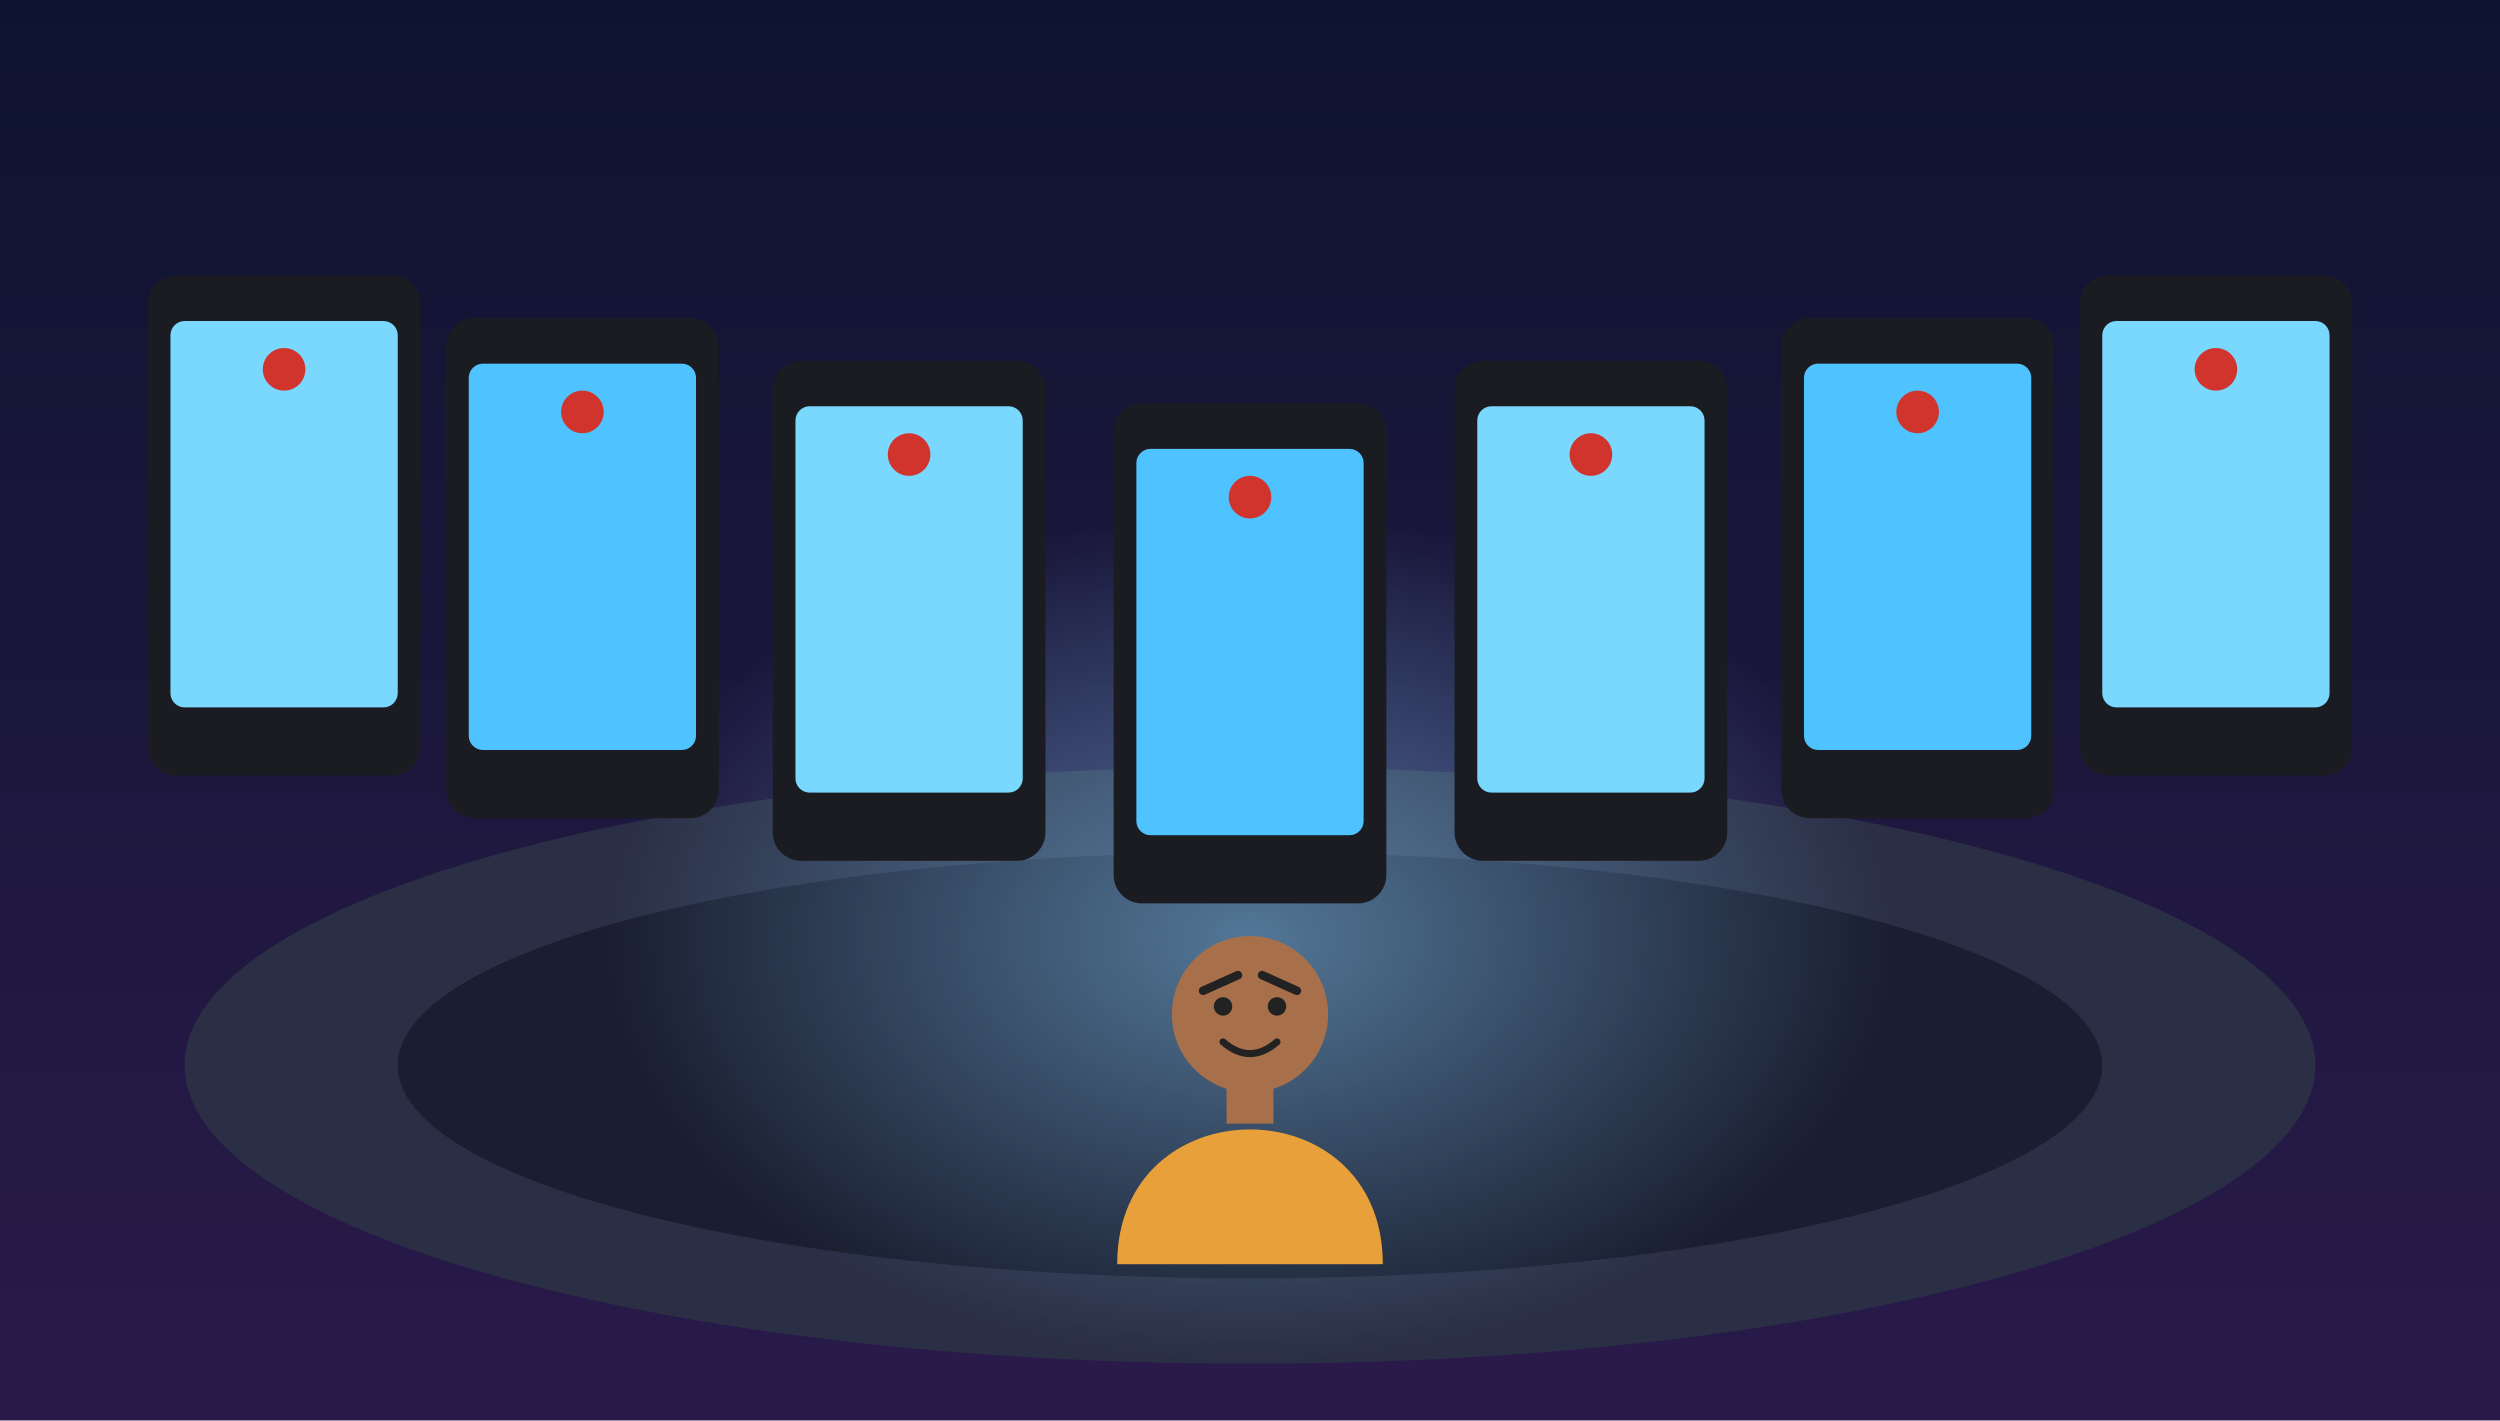
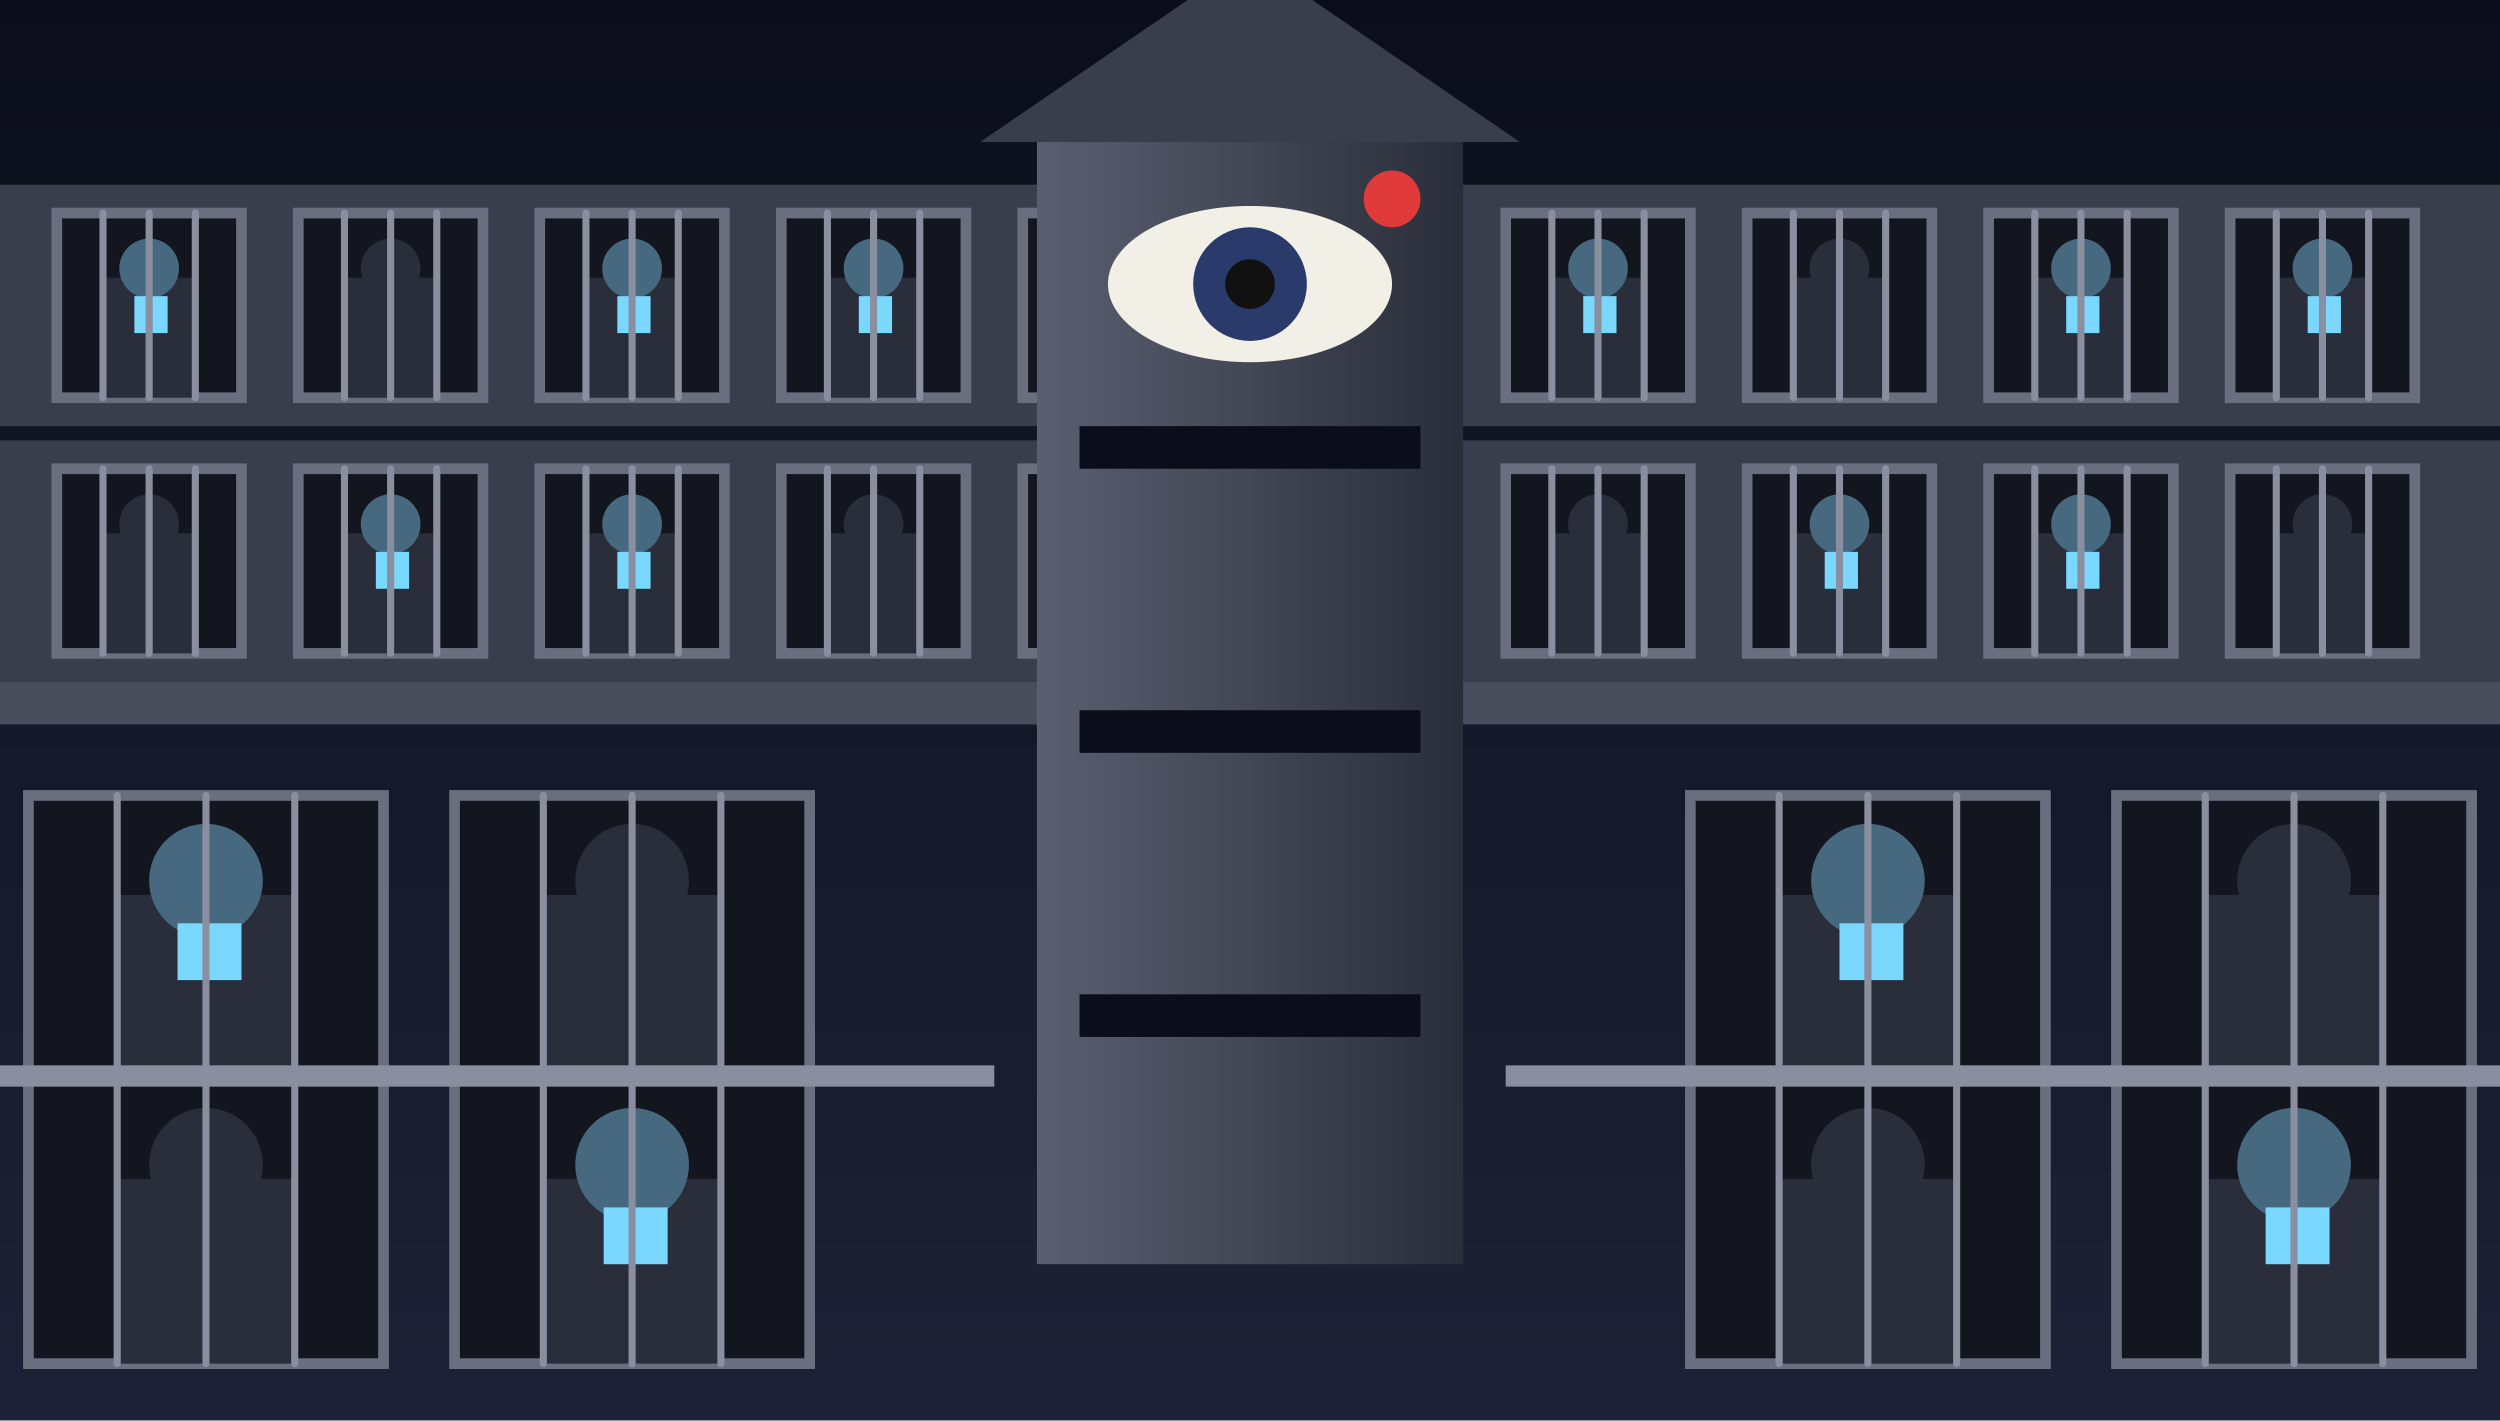
<svg xmlns="http://www.w3.org/2000/svg" viewBox="0 0 352 200" width="352" height="200">
  <defs>
    <linearGradient id="bg" x1="0" y1="0" x2="0" y2="1">
-       <stop offset="0.00" stop-color="#0e1430" stop-opacity="1" />
-       <stop offset="1.00" stop-color="#2a1a4a" stop-opacity="1" />
+       <stop offset="0.00" stop-color="#0b0e1a" stop-opacity="1" />
+       <stop offset="1.00" stop-color="#1e2236" stop-opacity="1" />
    </linearGradient>
-     <radialGradient id="glow" cx="0.5" cy="0.5" r="0.5">
-       <stop offset="0.00" stop-color="#8ad0ff" stop-opacity="0.5" />
-       <stop offset="1.00" stop-color="#8ad0ff" stop-opacity="0" />
-     </radialGradient>
+     <linearGradient id="tower" x1="0" y1="0" x2="1" y2="0">
+       <stop offset="0.00" stop-color="#5a5f70" stop-opacity="1" />
+       <stop offset="1.00" stop-color="#2a2e3a" stop-opacity="1" />
+     </linearGradient>
  </defs>
  <rect x="0" y="0" width="352" height="200" fill="url(#bg)" />
-   <ellipse cx="176.0" cy="150.0" rx="150.0" ry="42.0" fill="#2a2f45" />
-   <ellipse cx="176.0" cy="150.0" rx="120.0" ry="30.0" fill="#1a1e30" />
-   <ellipse cx="176.0" cy="132.0" rx="90.0" ry="60.0" fill="url(#glow)" />
-   <rect x="20.8" y="38.8" width="38.4" height="70.4" fill="#1b1b22" rx="4" />
-   <rect x="24.0" y="45.2" width="32.0" height="54.4" fill="#7ad8ff" rx="2" />
-   <circle cx="40.0" cy="52.0" r="3.0" fill="#d0342c" />
-   <rect x="62.8" y="44.8" width="38.4" height="70.4" fill="#1b1b22" rx="4" />
-   <rect x="66.0" y="51.2" width="32.0" height="54.4" fill="#4fc3ff" rx="2" />
-   <circle cx="82.0" cy="58.0" r="3.0" fill="#d0342c" />
-   <rect x="108.8" y="50.8" width="38.4" height="70.4" fill="#1b1b22" rx="4" />
-   <rect x="112.0" y="57.2" width="32.0" height="54.4" fill="#7ad8ff" rx="2" />
-   <circle cx="128.0" cy="64.0" r="3.0" fill="#d0342c" />
-   <rect x="156.8" y="56.8" width="38.4" height="70.4" fill="#1b1b22" rx="4" />
-   <rect x="160.0" y="63.2" width="32.0" height="54.4" fill="#4fc3ff" rx="2" />
-   <circle cx="176.0" cy="70.0" r="3.0" fill="#d0342c" />
-   <rect x="204.8" y="50.8" width="38.4" height="70.4" fill="#1b1b22" rx="4" />
-   <rect x="208.0" y="57.2" width="32.0" height="54.4" fill="#7ad8ff" rx="2" />
-   <circle cx="224.0" cy="64.0" r="3.0" fill="#d0342c" />
-   <rect x="250.8" y="44.8" width="38.4" height="70.4" fill="#1b1b22" rx="4" />
-   <rect x="254.0" y="51.2" width="32.0" height="54.4" fill="#4fc3ff" rx="2" />
-   <circle cx="270.0" cy="58.0" r="3.0" fill="#d0342c" />
-   <rect x="292.8" y="38.8" width="38.4" height="70.4" fill="#1b1b22" rx="4" />
-   <rect x="296.0" y="45.2" width="32.0" height="54.4" fill="#7ad8ff" rx="2" />
-   <circle cx="312.0" cy="52.0" r="3.0" fill="#d0342c" />
-   <path d="M157.3 178.0 C 157.3 152.7 194.7 152.7 194.7 178.0 Z" fill="#e8a03a" />
-   <rect x="172.7" y="151.6" width="6.6" height="6.6" fill="#a8704a" />
-   <circle cx="176.0" cy="142.8" r="11.0" fill="#a8704a" />
-   <circle cx="172.2" cy="141.7" r="1.3" fill="#222" />
-   <circle cx="179.8" cy="141.7" r="1.3" fill="#222" />
-   <path d="M172.2 146.7 Q 176.0 150.0 179.8 146.7" fill="none" stroke="#222" stroke-width="0.99" stroke-linecap="round" stroke-linejoin="round" />
-   <path d="M169.4 139.5 L174.3 137.3 M182.6 139.5 L177.7 137.3" fill="none" stroke="#222" stroke-width="1.21" stroke-linecap="round" stroke-linejoin="round" />
+   <rect x="0" y="26" width="352" height="34" fill="#3a3e4c" />
+   <rect x="8" y="30" width="26" height="26" fill="#14161f" stroke="#6a6f80" stroke-width="1.5" />
+   <rect x="14.5" y="39.1" width="13.0" height="16.9" fill="#2a2e3a" />
+   <circle cx="21.0" cy="37.8" r="4.2" fill="#2a2e3a" />
+   <rect x="18.92" y="41.7" width="4.68" height="5.2" fill="#7ad8ff" />
+   <circle cx="21.0" cy="37.8" r="4.2" fill="#7ad8ff" opacity="0.35" />
+   <path d="M14.5 30 L14.5 56" fill="none" stroke="#8a8fa0" stroke-width="1" stroke-linecap="round" stroke-linejoin="round" />
+   <path d="M21.0 30 L21.0 56" fill="none" stroke="#8a8fa0" stroke-width="1" stroke-linecap="round" stroke-linejoin="round" />
+   <path d="M27.5 30 L27.5 56" fill="none" stroke="#8a8fa0" stroke-width="1" stroke-linecap="round" stroke-linejoin="round" />
+   <rect x="42" y="30" width="26" height="26" fill="#14161f" stroke="#6a6f80" stroke-width="1.5" />
+   <rect x="48.5" y="39.1" width="13.0" height="16.9" fill="#2a2e3a" />
+   <circle cx="55.0" cy="37.8" r="4.2" fill="#2a2e3a" />
+   <path d="M48.5 30 L48.5 56" fill="none" stroke="#8a8fa0" stroke-width="1" stroke-linecap="round" stroke-linejoin="round" />
+   <path d="M55.0 30 L55.0 56" fill="none" stroke="#8a8fa0" stroke-width="1" stroke-linecap="round" stroke-linejoin="round" />
+   <path d="M61.5 30 L61.5 56" fill="none" stroke="#8a8fa0" stroke-width="1" stroke-linecap="round" stroke-linejoin="round" />
+   <rect x="76" y="30" width="26" height="26" fill="#14161f" stroke="#6a6f80" stroke-width="1.5" />
+   <rect x="82.5" y="39.1" width="13.0" height="16.9" fill="#2a2e3a" />
+   <circle cx="89.0" cy="37.8" r="4.2" fill="#2a2e3a" />
+   <rect x="86.92" y="41.7" width="4.68" height="5.2" fill="#7ad8ff" />
+   <circle cx="89.0" cy="37.8" r="4.2" fill="#7ad8ff" opacity="0.35" />
+   <path d="M82.5 30 L82.5 56" fill="none" stroke="#8a8fa0" stroke-width="1" stroke-linecap="round" stroke-linejoin="round" />
+   <path d="M89.0 30 L89.0 56" fill="none" stroke="#8a8fa0" stroke-width="1" stroke-linecap="round" stroke-linejoin="round" />
+   <path d="M95.5 30 L95.5 56" fill="none" stroke="#8a8fa0" stroke-width="1" stroke-linecap="round" stroke-linejoin="round" />
+   <rect x="110" y="30" width="26" height="26" fill="#14161f" stroke="#6a6f80" stroke-width="1.5" />
+   <rect x="116.5" y="39.1" width="13.0" height="16.9" fill="#2a2e3a" />
+   <circle cx="123.0" cy="37.8" r="4.2" fill="#2a2e3a" />
+   <rect x="120.92" y="41.7" width="4.68" height="5.2" fill="#7ad8ff" />
+   <circle cx="123.0" cy="37.8" r="4.2" fill="#7ad8ff" opacity="0.35" />
+   <path d="M116.5 30 L116.5 56" fill="none" stroke="#8a8fa0" stroke-width="1" stroke-linecap="round" stroke-linejoin="round" />
+   <path d="M123.0 30 L123.0 56" fill="none" stroke="#8a8fa0" stroke-width="1" stroke-linecap="round" stroke-linejoin="round" />
+   <path d="M129.5 30 L129.5 56" fill="none" stroke="#8a8fa0" stroke-width="1" stroke-linecap="round" stroke-linejoin="round" />
+   <rect x="144" y="30" width="26" height="26" fill="#14161f" stroke="#6a6f80" stroke-width="1.5" />
+   <rect x="150.5" y="39.1" width="13.0" height="16.9" fill="#2a2e3a" />
+   <circle cx="157.0" cy="37.8" r="4.2" fill="#2a2e3a" />
+   <path d="M150.5 30 L150.5 56" fill="none" stroke="#8a8fa0" stroke-width="1" stroke-linecap="round" stroke-linejoin="round" />
+   <path d="M157.0 30 L157.0 56" fill="none" stroke="#8a8fa0" stroke-width="1" stroke-linecap="round" stroke-linejoin="round" />
+   <path d="M163.5 30 L163.5 56" fill="none" stroke="#8a8fa0" stroke-width="1" stroke-linecap="round" stroke-linejoin="round" />
+   <rect x="178" y="30" width="26" height="26" fill="#14161f" stroke="#6a6f80" stroke-width="1.5" />
+   <rect x="184.5" y="39.1" width="13.0" height="16.9" fill="#2a2e3a" />
+   <circle cx="191.0" cy="37.8" r="4.2" fill="#2a2e3a" />
+   <rect x="188.92" y="41.7" width="4.68" height="5.2" fill="#7ad8ff" />
+   <circle cx="191.0" cy="37.8" r="4.2" fill="#7ad8ff" opacity="0.35" />
+   <path d="M184.5 30 L184.5 56" fill="none" stroke="#8a8fa0" stroke-width="1" stroke-linecap="round" stroke-linejoin="round" />
+   <path d="M191.0 30 L191.0 56" fill="none" stroke="#8a8fa0" stroke-width="1" stroke-linecap="round" stroke-linejoin="round" />
+   <path d="M197.5 30 L197.5 56" fill="none" stroke="#8a8fa0" stroke-width="1" stroke-linecap="round" stroke-linejoin="round" />
+   <rect x="212" y="30" width="26" height="26" fill="#14161f" stroke="#6a6f80" stroke-width="1.5" />
+   <rect x="218.5" y="39.1" width="13.0" height="16.9" fill="#2a2e3a" />
+   <circle cx="225.0" cy="37.8" r="4.2" fill="#2a2e3a" />
+   <rect x="222.92" y="41.7" width="4.68" height="5.2" fill="#7ad8ff" />
+   <circle cx="225.0" cy="37.8" r="4.2" fill="#7ad8ff" opacity="0.35" />
+   <path d="M218.5 30 L218.5 56" fill="none" stroke="#8a8fa0" stroke-width="1" stroke-linecap="round" stroke-linejoin="round" />
+   <path d="M225.0 30 L225.0 56" fill="none" stroke="#8a8fa0" stroke-width="1" stroke-linecap="round" stroke-linejoin="round" />
+   <path d="M231.5 30 L231.5 56" fill="none" stroke="#8a8fa0" stroke-width="1" stroke-linecap="round" stroke-linejoin="round" />
+   <rect x="246" y="30" width="26" height="26" fill="#14161f" stroke="#6a6f80" stroke-width="1.5" />
+   <rect x="252.5" y="39.1" width="13.0" height="16.9" fill="#2a2e3a" />
+   <circle cx="259.0" cy="37.8" r="4.2" fill="#2a2e3a" />
+   <path d="M252.5 30 L252.5 56" fill="none" stroke="#8a8fa0" stroke-width="1" stroke-linecap="round" stroke-linejoin="round" />
+   <path d="M259.0 30 L259.0 56" fill="none" stroke="#8a8fa0" stroke-width="1" stroke-linecap="round" stroke-linejoin="round" />
+   <path d="M265.5 30 L265.5 56" fill="none" stroke="#8a8fa0" stroke-width="1" stroke-linecap="round" stroke-linejoin="round" />
+   <rect x="280" y="30" width="26" height="26" fill="#14161f" stroke="#6a6f80" stroke-width="1.5" />
+   <rect x="286.5" y="39.1" width="13.0" height="16.9" fill="#2a2e3a" />
+   <circle cx="293.0" cy="37.8" r="4.2" fill="#2a2e3a" />
+   <rect x="290.92" y="41.7" width="4.68" height="5.2" fill="#7ad8ff" />
+   <circle cx="293.0" cy="37.8" r="4.2" fill="#7ad8ff" opacity="0.35" />
+   <path d="M286.5 30 L286.5 56" fill="none" stroke="#8a8fa0" stroke-width="1" stroke-linecap="round" stroke-linejoin="round" />
+   <path d="M293.0 30 L293.0 56" fill="none" stroke="#8a8fa0" stroke-width="1" stroke-linecap="round" stroke-linejoin="round" />
+   <path d="M299.5 30 L299.5 56" fill="none" stroke="#8a8fa0" stroke-width="1" stroke-linecap="round" stroke-linejoin="round" />
+   <rect x="314" y="30" width="26" height="26" fill="#14161f" stroke="#6a6f80" stroke-width="1.5" />
+   <rect x="320.5" y="39.1" width="13.0" height="16.9" fill="#2a2e3a" />
+   <circle cx="327.0" cy="37.8" r="4.2" fill="#2a2e3a" />
+   <rect x="324.92" y="41.7" width="4.68" height="5.2" fill="#7ad8ff" />
+   <circle cx="327.0" cy="37.8" r="4.2" fill="#7ad8ff" opacity="0.35" />
+   <path d="M320.5 30 L320.5 56" fill="none" stroke="#8a8fa0" stroke-width="1" stroke-linecap="round" stroke-linejoin="round" />
+   <path d="M327.0 30 L327.0 56" fill="none" stroke="#8a8fa0" stroke-width="1" stroke-linecap="round" stroke-linejoin="round" />
+   <path d="M333.5 30 L333.5 56" fill="none" stroke="#8a8fa0" stroke-width="1" stroke-linecap="round" stroke-linejoin="round" />
+   <rect x="0" y="62" width="352" height="34" fill="#3a3e4c" />
+   <rect x="8" y="66" width="26" height="26" fill="#14161f" stroke="#6a6f80" stroke-width="1.5" />
+   <rect x="14.5" y="75.1" width="13.0" height="16.9" fill="#2a2e3a" />
+   <circle cx="21.0" cy="73.8" r="4.2" fill="#2a2e3a" />
+   <path d="M14.5 66 L14.5 92" fill="none" stroke="#8a8fa0" stroke-width="1" stroke-linecap="round" stroke-linejoin="round" />
+   <path d="M21.0 66 L21.0 92" fill="none" stroke="#8a8fa0" stroke-width="1" stroke-linecap="round" stroke-linejoin="round" />
+   <path d="M27.5 66 L27.5 92" fill="none" stroke="#8a8fa0" stroke-width="1" stroke-linecap="round" stroke-linejoin="round" />
+   <rect x="42" y="66" width="26" height="26" fill="#14161f" stroke="#6a6f80" stroke-width="1.5" />
+   <rect x="48.5" y="75.1" width="13.0" height="16.9" fill="#2a2e3a" />
+   <circle cx="55.0" cy="73.8" r="4.2" fill="#2a2e3a" />
+   <rect x="52.92" y="77.7" width="4.68" height="5.2" fill="#7ad8ff" />
+   <circle cx="55.0" cy="73.8" r="4.2" fill="#7ad8ff" opacity="0.35" />
+   <path d="M48.5 66 L48.5 92" fill="none" stroke="#8a8fa0" stroke-width="1" stroke-linecap="round" stroke-linejoin="round" />
+   <path d="M55.0 66 L55.0 92" fill="none" stroke="#8a8fa0" stroke-width="1" stroke-linecap="round" stroke-linejoin="round" />
+   <path d="M61.5 66 L61.5 92" fill="none" stroke="#8a8fa0" stroke-width="1" stroke-linecap="round" stroke-linejoin="round" />
+   <rect x="76" y="66" width="26" height="26" fill="#14161f" stroke="#6a6f80" stroke-width="1.5" />
+   <rect x="82.5" y="75.1" width="13.0" height="16.9" fill="#2a2e3a" />
+   <circle cx="89.0" cy="73.8" r="4.2" fill="#2a2e3a" />
+   <rect x="86.92" y="77.7" width="4.68" height="5.2" fill="#7ad8ff" />
+   <circle cx="89.0" cy="73.8" r="4.2" fill="#7ad8ff" opacity="0.35" />
+   <path d="M82.5 66 L82.5 92" fill="none" stroke="#8a8fa0" stroke-width="1" stroke-linecap="round" stroke-linejoin="round" />
+   <path d="M89.0 66 L89.0 92" fill="none" stroke="#8a8fa0" stroke-width="1" stroke-linecap="round" stroke-linejoin="round" />
+   <path d="M95.5 66 L95.5 92" fill="none" stroke="#8a8fa0" stroke-width="1" stroke-linecap="round" stroke-linejoin="round" />
+   <rect x="110" y="66" width="26" height="26" fill="#14161f" stroke="#6a6f80" stroke-width="1.5" />
+   <rect x="116.5" y="75.1" width="13.0" height="16.9" fill="#2a2e3a" />
+   <circle cx="123.0" cy="73.8" r="4.2" fill="#2a2e3a" />
+   <path d="M116.5 66 L116.5 92" fill="none" stroke="#8a8fa0" stroke-width="1" stroke-linecap="round" stroke-linejoin="round" />
+   <path d="M123.0 66 L123.0 92" fill="none" stroke="#8a8fa0" stroke-width="1" stroke-linecap="round" stroke-linejoin="round" />
+   <path d="M129.5 66 L129.5 92" fill="none" stroke="#8a8fa0" stroke-width="1" stroke-linecap="round" stroke-linejoin="round" />
+   <rect x="144" y="66" width="26" height="26" fill="#14161f" stroke="#6a6f80" stroke-width="1.5" />
+   <rect x="150.5" y="75.1" width="13.0" height="16.9" fill="#2a2e3a" />
+   <circle cx="157.0" cy="73.8" r="4.2" fill="#2a2e3a" />
+   <rect x="154.92" y="77.7" width="4.68" height="5.2" fill="#7ad8ff" />
+   <circle cx="157.0" cy="73.8" r="4.2" fill="#7ad8ff" opacity="0.35" />
+   <path d="M150.5 66 L150.5 92" fill="none" stroke="#8a8fa0" stroke-width="1" stroke-linecap="round" stroke-linejoin="round" />
+   <path d="M157.0 66 L157.0 92" fill="none" stroke="#8a8fa0" stroke-width="1" stroke-linecap="round" stroke-linejoin="round" />
+   <path d="M163.5 66 L163.5 92" fill="none" stroke="#8a8fa0" stroke-width="1" stroke-linecap="round" stroke-linejoin="round" />
+   <rect x="178" y="66" width="26" height="26" fill="#14161f" stroke="#6a6f80" stroke-width="1.5" />
+   <rect x="184.5" y="75.1" width="13.0" height="16.9" fill="#2a2e3a" />
+   <circle cx="191.0" cy="73.8" r="4.2" fill="#2a2e3a" />
+   <rect x="188.92" y="77.7" width="4.68" height="5.2" fill="#7ad8ff" />
+   <circle cx="191.0" cy="73.8" r="4.2" fill="#7ad8ff" opacity="0.35" />
+   <path d="M184.5 66 L184.5 92" fill="none" stroke="#8a8fa0" stroke-width="1" stroke-linecap="round" stroke-linejoin="round" />
+   <path d="M191.0 66 L191.0 92" fill="none" stroke="#8a8fa0" stroke-width="1" stroke-linecap="round" stroke-linejoin="round" />
+   <path d="M197.5 66 L197.5 92" fill="none" stroke="#8a8fa0" stroke-width="1" stroke-linecap="round" stroke-linejoin="round" />
+   <rect x="212" y="66" width="26" height="26" fill="#14161f" stroke="#6a6f80" stroke-width="1.5" />
+   <rect x="218.5" y="75.1" width="13.0" height="16.9" fill="#2a2e3a" />
+   <circle cx="225.0" cy="73.8" r="4.2" fill="#2a2e3a" />
+   <path d="M218.5 66 L218.5 92" fill="none" stroke="#8a8fa0" stroke-width="1" stroke-linecap="round" stroke-linejoin="round" />
+   <path d="M225.0 66 L225.0 92" fill="none" stroke="#8a8fa0" stroke-width="1" stroke-linecap="round" stroke-linejoin="round" />
+   <path d="M231.5 66 L231.5 92" fill="none" stroke="#8a8fa0" stroke-width="1" stroke-linecap="round" stroke-linejoin="round" />
+   <rect x="246" y="66" width="26" height="26" fill="#14161f" stroke="#6a6f80" stroke-width="1.5" />
+   <rect x="252.5" y="75.1" width="13.0" height="16.9" fill="#2a2e3a" />
+   <circle cx="259.0" cy="73.8" r="4.2" fill="#2a2e3a" />
+   <rect x="256.92" y="77.7" width="4.68" height="5.2" fill="#7ad8ff" />
+   <circle cx="259.0" cy="73.8" r="4.2" fill="#7ad8ff" opacity="0.35" />
+   <path d="M252.5 66 L252.5 92" fill="none" stroke="#8a8fa0" stroke-width="1" stroke-linecap="round" stroke-linejoin="round" />
+   <path d="M259.0 66 L259.0 92" fill="none" stroke="#8a8fa0" stroke-width="1" stroke-linecap="round" stroke-linejoin="round" />
+   <path d="M265.5 66 L265.5 92" fill="none" stroke="#8a8fa0" stroke-width="1" stroke-linecap="round" stroke-linejoin="round" />
+   <rect x="280" y="66" width="26" height="26" fill="#14161f" stroke="#6a6f80" stroke-width="1.5" />
+   <rect x="286.5" y="75.1" width="13.0" height="16.9" fill="#2a2e3a" />
+   <circle cx="293.0" cy="73.8" r="4.2" fill="#2a2e3a" />
+   <rect x="290.92" y="77.7" width="4.68" height="5.2" fill="#7ad8ff" />
+   <circle cx="293.0" cy="73.8" r="4.2" fill="#7ad8ff" opacity="0.35" />
+   <path d="M286.5 66 L286.5 92" fill="none" stroke="#8a8fa0" stroke-width="1" stroke-linecap="round" stroke-linejoin="round" />
+   <path d="M293.0 66 L293.0 92" fill="none" stroke="#8a8fa0" stroke-width="1" stroke-linecap="round" stroke-linejoin="round" />
+   <path d="M299.5 66 L299.5 92" fill="none" stroke="#8a8fa0" stroke-width="1" stroke-linecap="round" stroke-linejoin="round" />
+   <rect x="314" y="66" width="26" height="26" fill="#14161f" stroke="#6a6f80" stroke-width="1.5" />
+   <rect x="320.5" y="75.1" width="13.0" height="16.9" fill="#2a2e3a" />
+   <circle cx="327.0" cy="73.8" r="4.2" fill="#2a2e3a" />
+   <path d="M320.5 66 L320.5 92" fill="none" stroke="#8a8fa0" stroke-width="1" stroke-linecap="round" stroke-linejoin="round" />
+   <path d="M327.0 66 L327.0 92" fill="none" stroke="#8a8fa0" stroke-width="1" stroke-linecap="round" stroke-linejoin="round" />
+   <path d="M333.5 66 L333.5 92" fill="none" stroke="#8a8fa0" stroke-width="1" stroke-linecap="round" stroke-linejoin="round" />
+   <rect x="0" y="96" width="352" height="6" fill="#4a4e5c" />
+   <rect x="146" y="18" width="60" height="160" fill="url(#tower)" />
+   <polygon points="138.0,20.0 176.0,-6.0 214.0,20.0" fill="#3a3e4c" />
+   <rect x="152" y="60" width="48" height="6" fill="#0b0e1a" />
+   <rect x="152" y="100" width="48" height="6" fill="#0b0e1a" />
+   <rect x="152" y="140" width="48" height="6" fill="#0b0e1a" />
+   <ellipse cx="176.0" cy="40.0" rx="20.0" ry="11.0" fill="#f2efe6" />
+   <circle cx="176.0" cy="40.0" r="8.0" fill="#2a3a6a" />
+   <circle cx="176.0" cy="40.0" r="3.5" fill="#111" />
+   <circle cx="196.0" cy="28.0" r="4.0" fill="#e03a3a" />
+   <rect x="4" y="112" width="50" height="40" fill="#14161f" stroke="#6a6f80" stroke-width="1.5" />
+   <rect x="16.5" y="126.0" width="25.0" height="26.0" fill="#2a2e3a" />
+   <circle cx="29.0" cy="124.0" r="8.0" fill="#2a2e3a" />
+   <rect x="25.0" y="130.0" width="9.0" height="8.0" fill="#7ad8ff" />
+   <circle cx="29.0" cy="124.0" r="8.0" fill="#7ad8ff" opacity="0.35" />
+   <path d="M16.5 112 L16.5 152" fill="none" stroke="#8a8fa0" stroke-width="1" stroke-linecap="round" stroke-linejoin="round" />
+   <path d="M29.0 112 L29.0 152" fill="none" stroke="#8a8fa0" stroke-width="1" stroke-linecap="round" stroke-linejoin="round" />
+   <path d="M41.5 112 L41.5 152" fill="none" stroke="#8a8fa0" stroke-width="1" stroke-linecap="round" stroke-linejoin="round" />
+   <rect x="64" y="112" width="50" height="40" fill="#14161f" stroke="#6a6f80" stroke-width="1.5" />
+   <rect x="76.5" y="126.0" width="25.0" height="26.0" fill="#2a2e3a" />
+   <circle cx="89.0" cy="124.0" r="8.0" fill="#2a2e3a" />
+   <path d="M76.5 112 L76.5 152" fill="none" stroke="#8a8fa0" stroke-width="1" stroke-linecap="round" stroke-linejoin="round" />
+   <path d="M89.0 112 L89.0 152" fill="none" stroke="#8a8fa0" stroke-width="1" stroke-linecap="round" stroke-linejoin="round" />
+   <path d="M101.5 112 L101.5 152" fill="none" stroke="#8a8fa0" stroke-width="1" stroke-linecap="round" stroke-linejoin="round" />
+   <rect x="238" y="112" width="50" height="40" fill="#14161f" stroke="#6a6f80" stroke-width="1.5" />
+   <rect x="250.5" y="126.0" width="25.0" height="26.0" fill="#2a2e3a" />
+   <circle cx="263.0" cy="124.0" r="8.0" fill="#2a2e3a" />
+   <rect x="259.0" y="130.0" width="9.0" height="8.0" fill="#7ad8ff" />
+   <circle cx="263.0" cy="124.0" r="8.0" fill="#7ad8ff" opacity="0.35" />
+   <path d="M250.5 112 L250.5 152" fill="none" stroke="#8a8fa0" stroke-width="1" stroke-linecap="round" stroke-linejoin="round" />
+   <path d="M263.0 112 L263.0 152" fill="none" stroke="#8a8fa0" stroke-width="1" stroke-linecap="round" stroke-linejoin="round" />
+   <path d="M275.5 112 L275.5 152" fill="none" stroke="#8a8fa0" stroke-width="1" stroke-linecap="round" stroke-linejoin="round" />
+   <rect x="298" y="112" width="50" height="40" fill="#14161f" stroke="#6a6f80" stroke-width="1.5" />
+   <rect x="310.5" y="126.0" width="25.0" height="26.0" fill="#2a2e3a" />
+   <circle cx="323.0" cy="124.0" r="8.0" fill="#2a2e3a" />
+   <path d="M310.5 112 L310.5 152" fill="none" stroke="#8a8fa0" stroke-width="1" stroke-linecap="round" stroke-linejoin="round" />
+   <path d="M323.0 112 L323.0 152" fill="none" stroke="#8a8fa0" stroke-width="1" stroke-linecap="round" stroke-linejoin="round" />
+   <path d="M335.5 112 L335.5 152" fill="none" stroke="#8a8fa0" stroke-width="1" stroke-linecap="round" stroke-linejoin="round" />
+   <rect x="4" y="152" width="50" height="40" fill="#14161f" stroke="#6a6f80" stroke-width="1.5" />
+   <rect x="16.5" y="166.0" width="25.0" height="26.0" fill="#2a2e3a" />
+   <circle cx="29.0" cy="164.0" r="8.0" fill="#2a2e3a" />
+   <path d="M16.5 152 L16.5 192" fill="none" stroke="#8a8fa0" stroke-width="1" stroke-linecap="round" stroke-linejoin="round" />
+   <path d="M29.0 152 L29.0 192" fill="none" stroke="#8a8fa0" stroke-width="1" stroke-linecap="round" stroke-linejoin="round" />
+   <path d="M41.5 152 L41.5 192" fill="none" stroke="#8a8fa0" stroke-width="1" stroke-linecap="round" stroke-linejoin="round" />
+   <rect x="64" y="152" width="50" height="40" fill="#14161f" stroke="#6a6f80" stroke-width="1.5" />
+   <rect x="76.5" y="166.0" width="25.0" height="26.0" fill="#2a2e3a" />
+   <circle cx="89.0" cy="164.0" r="8.0" fill="#2a2e3a" />
+   <rect x="85.0" y="170.0" width="9.0" height="8.0" fill="#7ad8ff" />
+   <circle cx="89.0" cy="164.0" r="8.0" fill="#7ad8ff" opacity="0.35" />
+   <path d="M76.5 152 L76.5 192" fill="none" stroke="#8a8fa0" stroke-width="1" stroke-linecap="round" stroke-linejoin="round" />
+   <path d="M89.0 152 L89.0 192" fill="none" stroke="#8a8fa0" stroke-width="1" stroke-linecap="round" stroke-linejoin="round" />
+   <path d="M101.5 152 L101.5 192" fill="none" stroke="#8a8fa0" stroke-width="1" stroke-linecap="round" stroke-linejoin="round" />
+   <rect x="238" y="152" width="50" height="40" fill="#14161f" stroke="#6a6f80" stroke-width="1.5" />
+   <rect x="250.5" y="166.0" width="25.0" height="26.0" fill="#2a2e3a" />
+   <circle cx="263.0" cy="164.0" r="8.0" fill="#2a2e3a" />
+   <path d="M250.5 152 L250.5 192" fill="none" stroke="#8a8fa0" stroke-width="1" stroke-linecap="round" stroke-linejoin="round" />
+   <path d="M263.0 152 L263.0 192" fill="none" stroke="#8a8fa0" stroke-width="1" stroke-linecap="round" stroke-linejoin="round" />
+   <path d="M275.5 152 L275.5 192" fill="none" stroke="#8a8fa0" stroke-width="1" stroke-linecap="round" stroke-linejoin="round" />
+   <rect x="298" y="152" width="50" height="40" fill="#14161f" stroke="#6a6f80" stroke-width="1.5" />
+   <rect x="310.5" y="166.0" width="25.0" height="26.0" fill="#2a2e3a" />
+   <circle cx="323.0" cy="164.0" r="8.0" fill="#2a2e3a" />
+   <rect x="319.0" y="170.0" width="9.0" height="8.0" fill="#7ad8ff" />
+   <circle cx="323.0" cy="164.0" r="8.0" fill="#7ad8ff" opacity="0.35" />
+   <path d="M310.5 152 L310.5 192" fill="none" stroke="#8a8fa0" stroke-width="1" stroke-linecap="round" stroke-linejoin="round" />
+   <path d="M323.0 152 L323.0 192" fill="none" stroke="#8a8fa0" stroke-width="1" stroke-linecap="round" stroke-linejoin="round" />
+   <path d="M335.5 152 L335.5 192" fill="none" stroke="#8a8fa0" stroke-width="1" stroke-linecap="round" stroke-linejoin="round" />
+   <rect x="0" y="150" width="140" height="3" fill="#8a8fa0" />
+   <rect x="212" y="150" width="140" height="3" fill="#8a8fa0" />
</svg>
